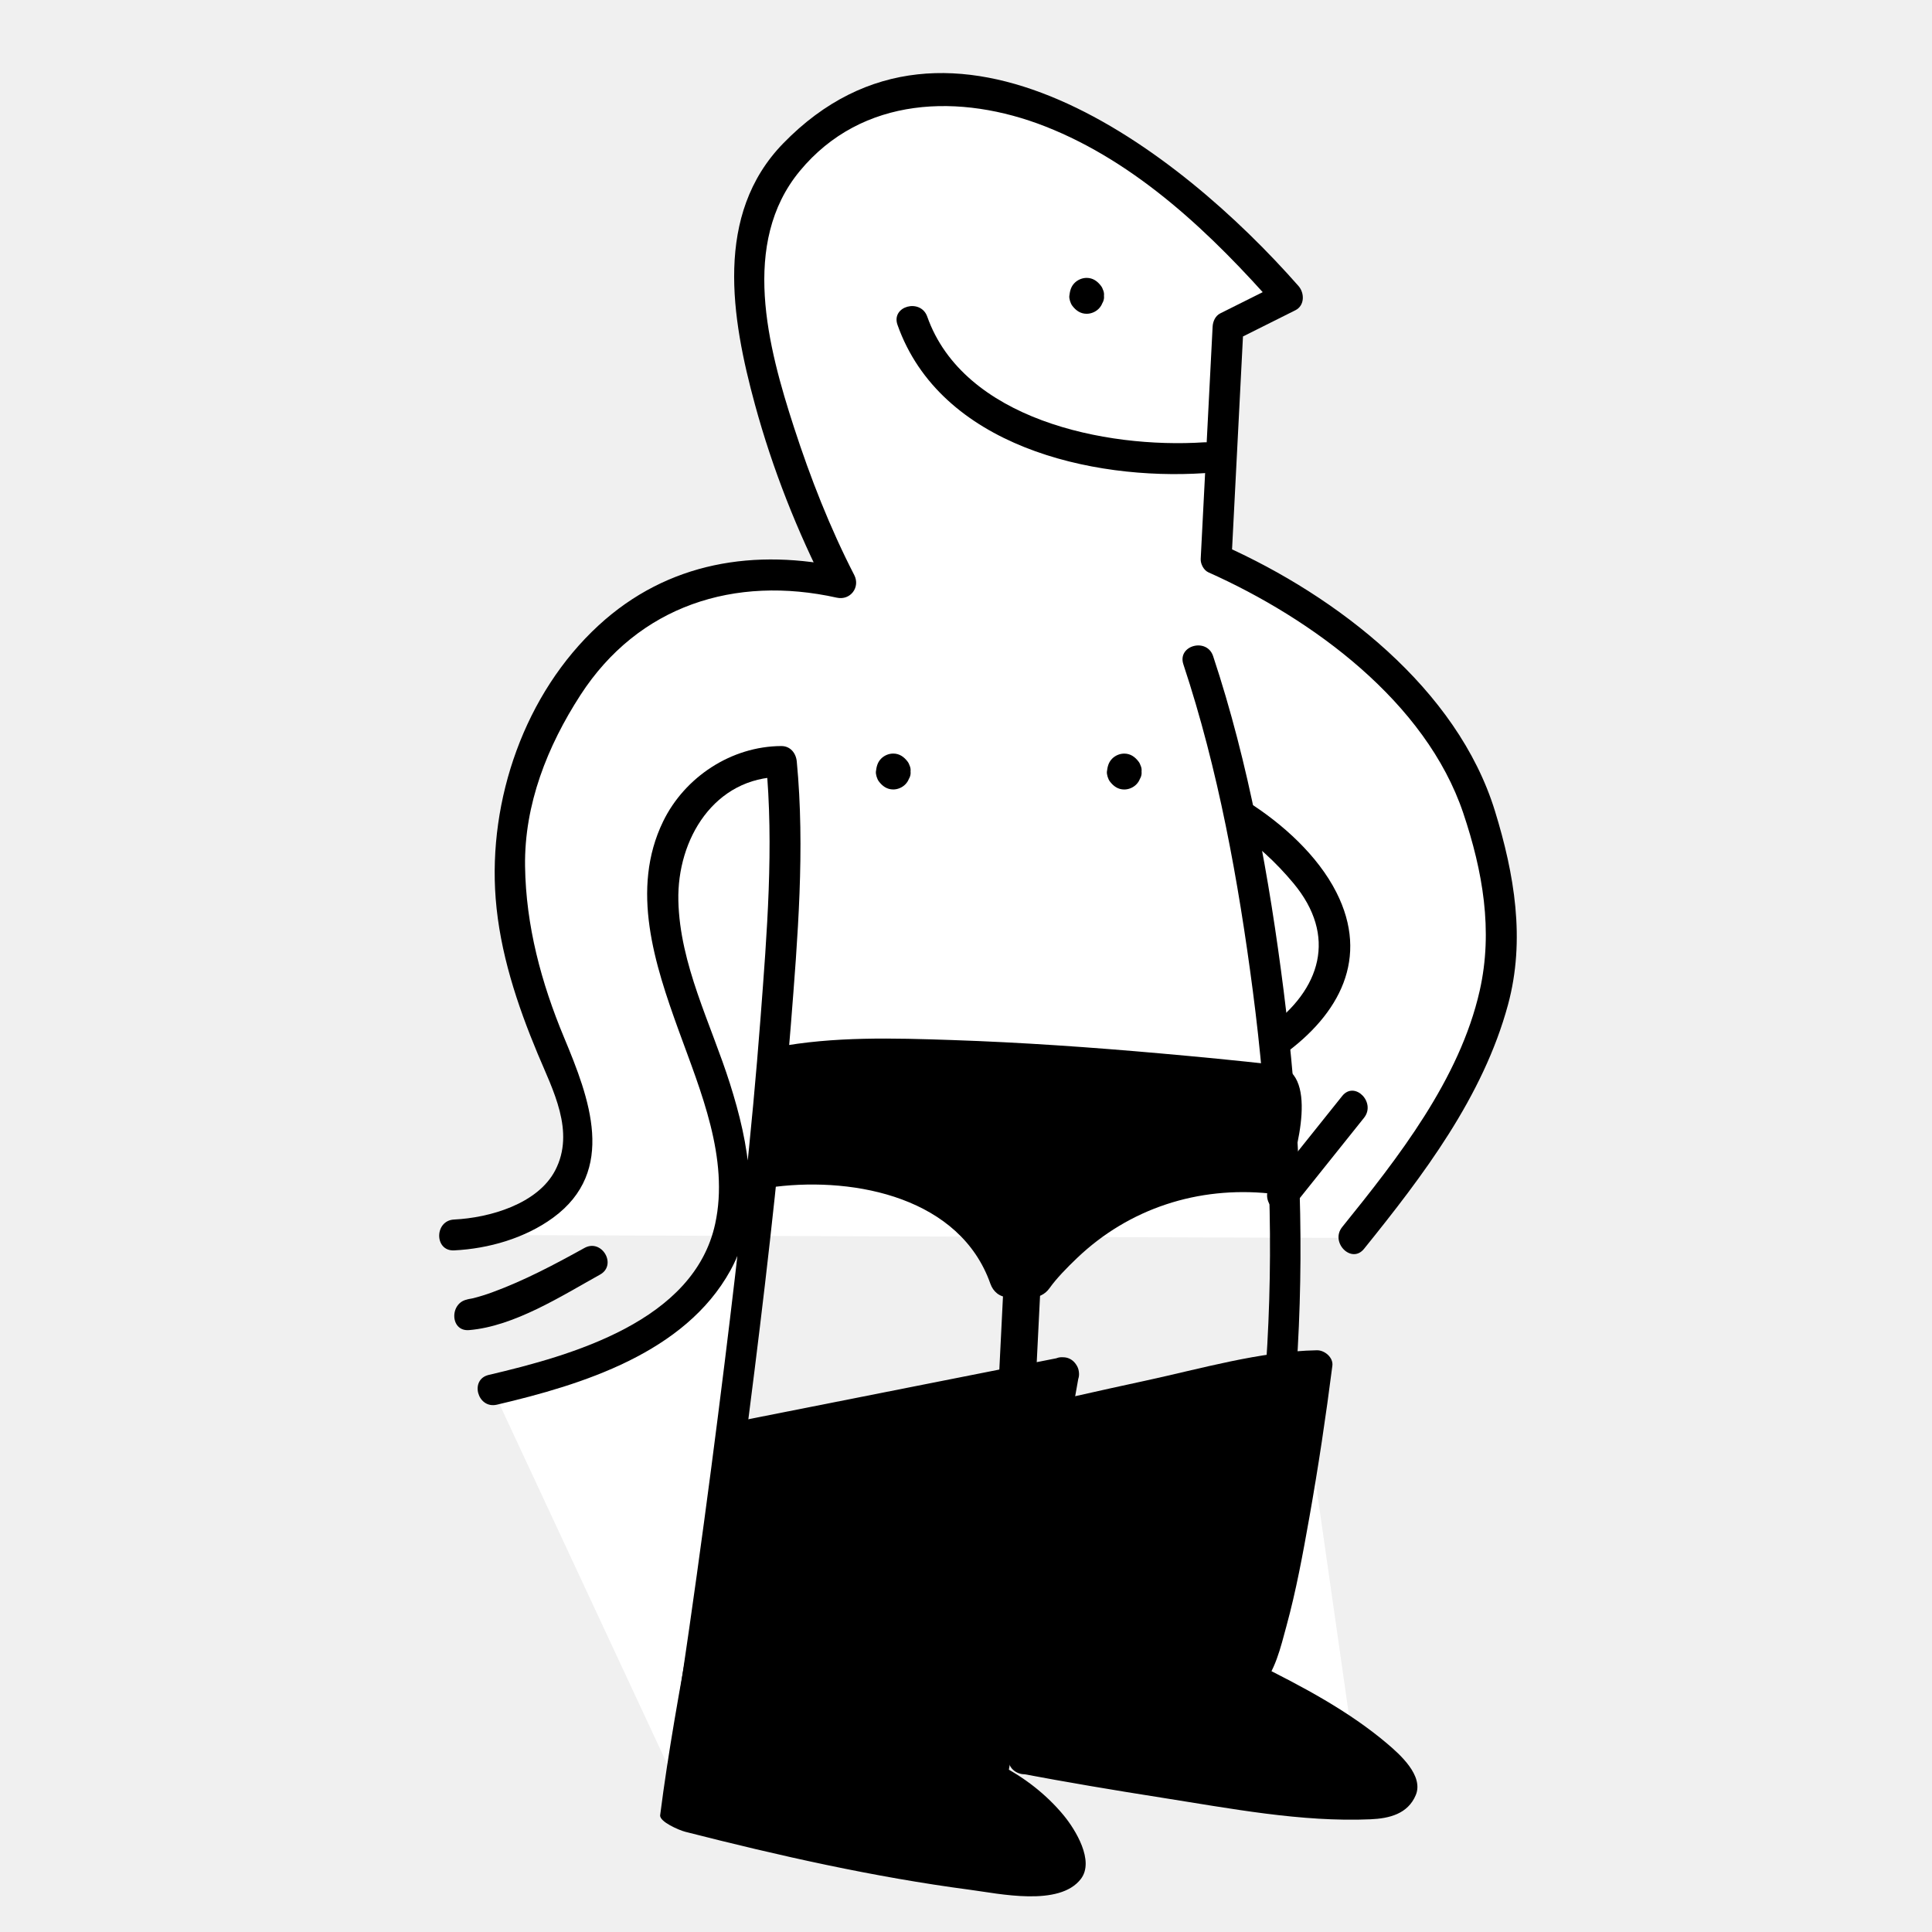
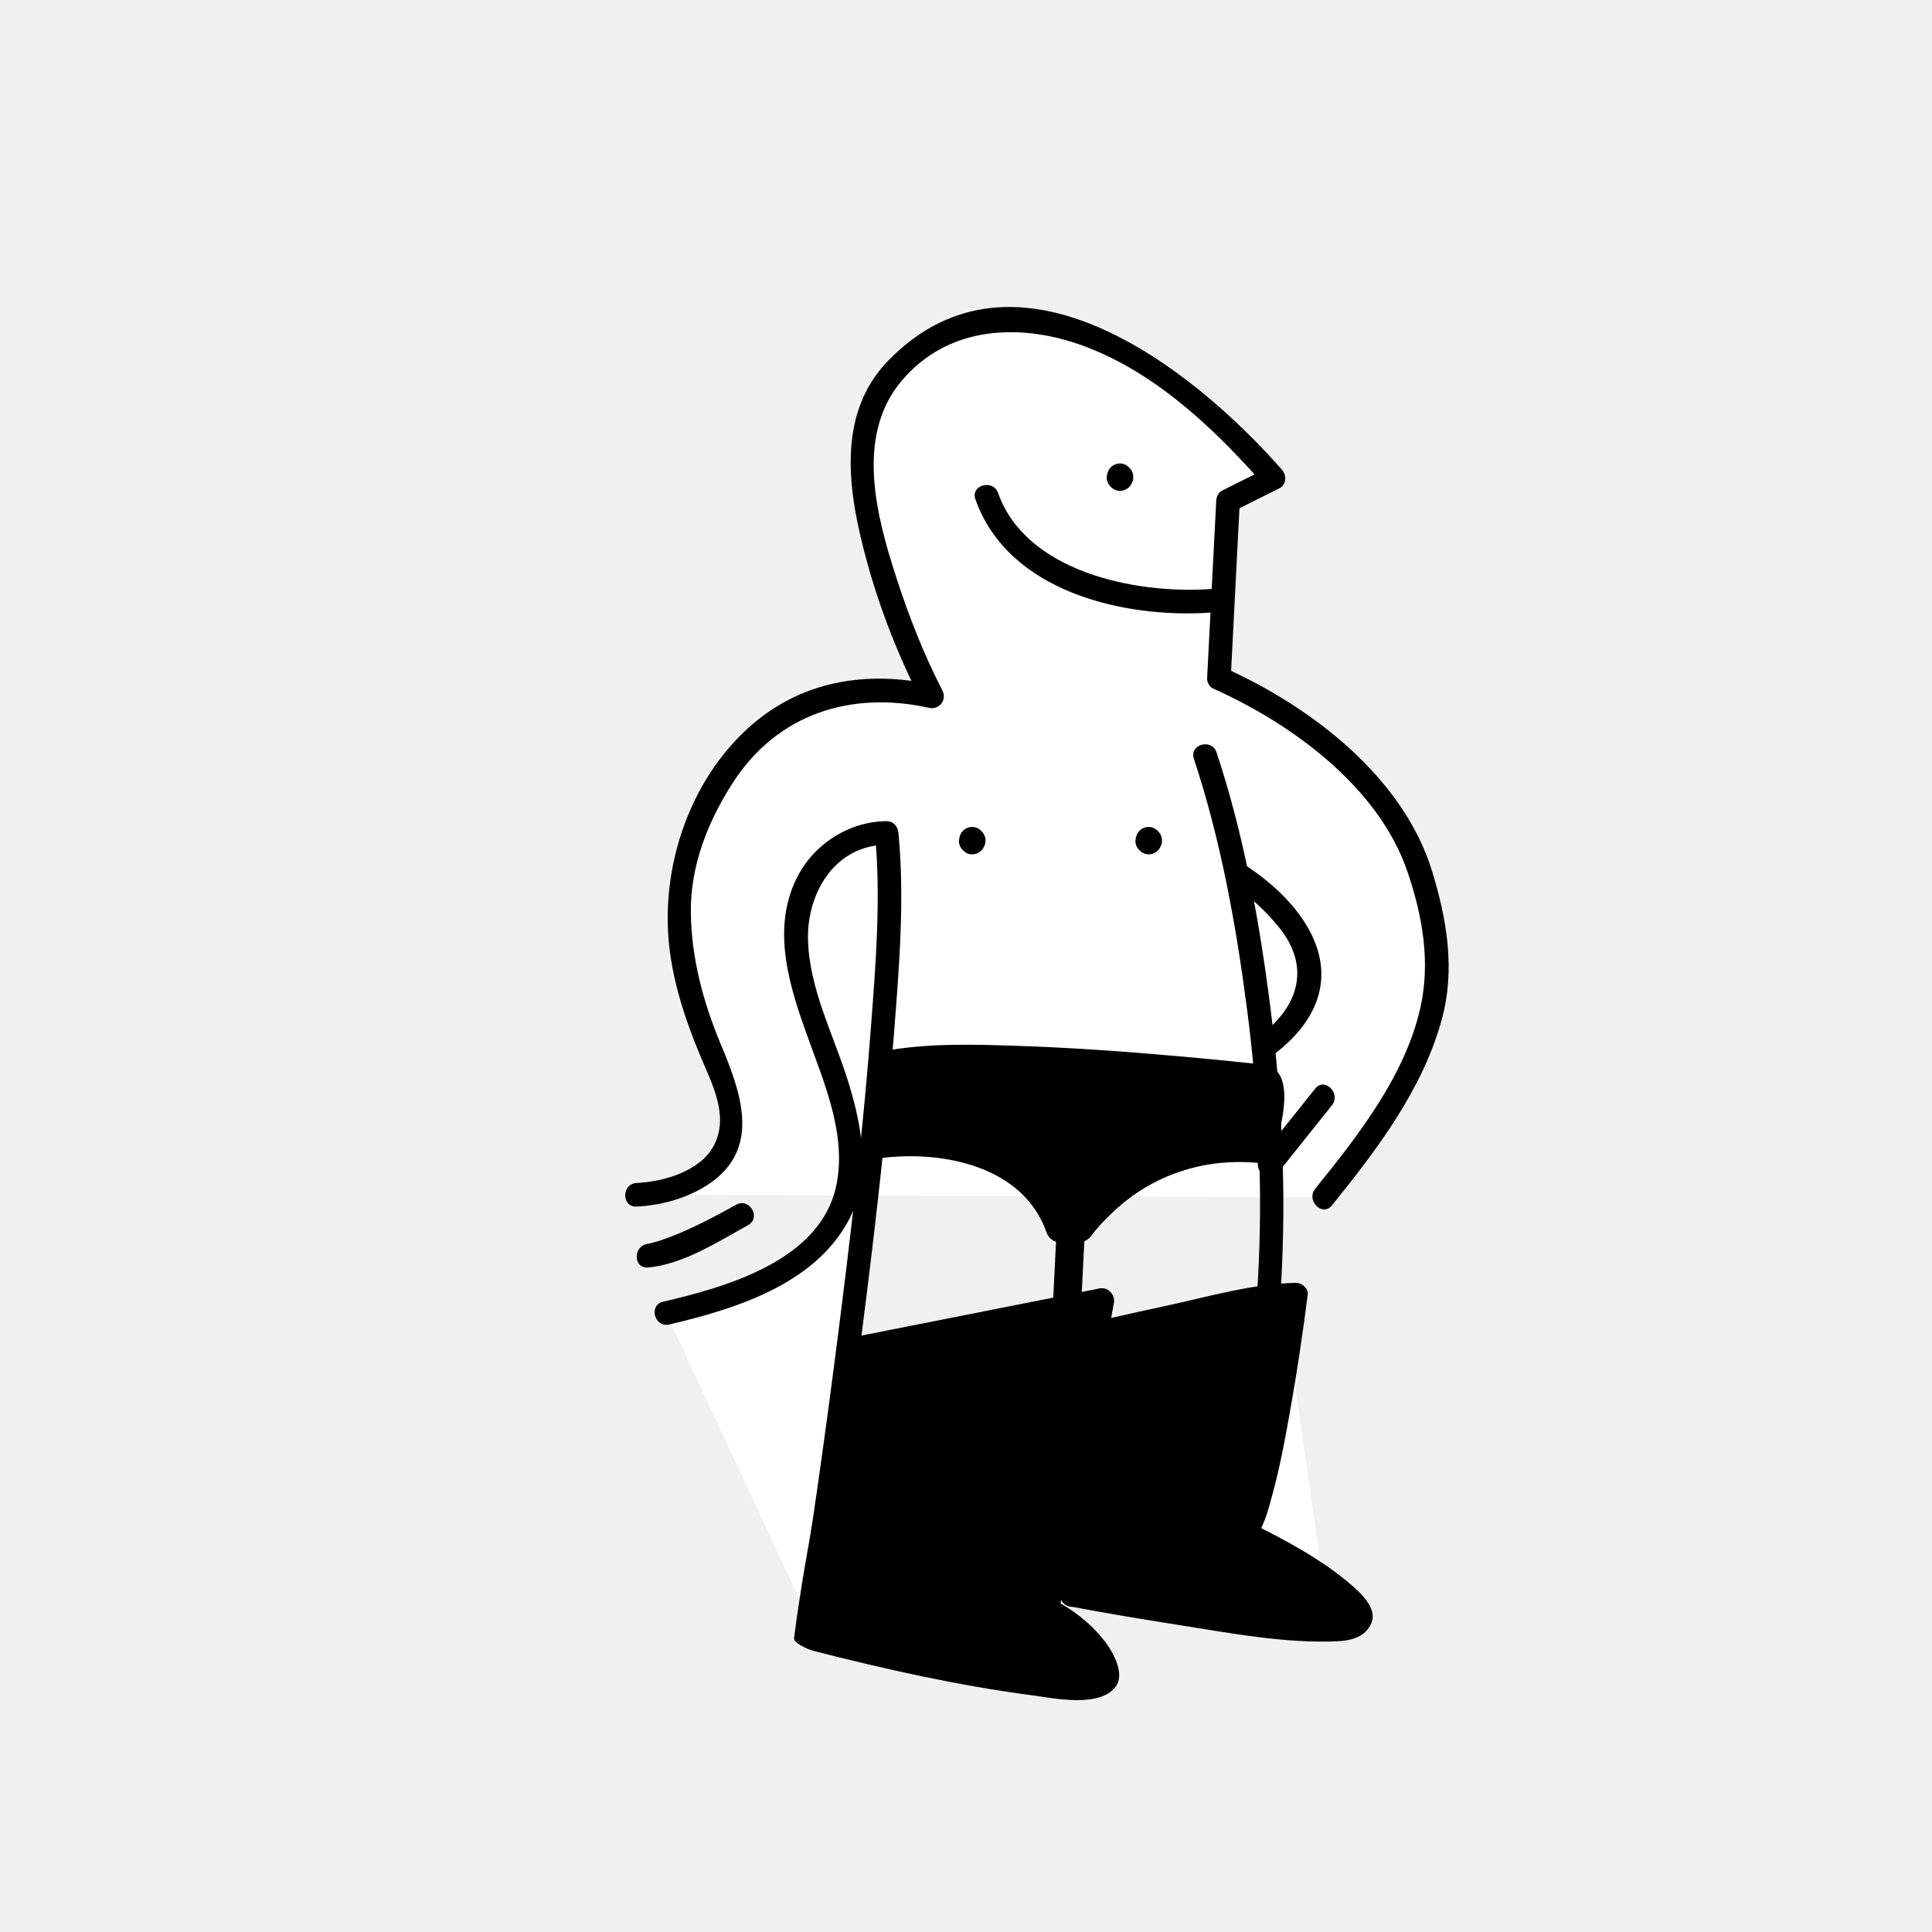
- <svg xmlns="http://www.w3.org/2000/svg" version="1.1" id="Lager_1" x="0px" y="0px" width="600px" height="600px" viewBox="-209.563 -150 600 600" enable-background="new -209.563 -150 600 600" xml:space="preserve">
+ <svg xmlns="http://www.w3.org/2000/svg" version="1.1" id="Lager_1" x="0px" y="0px" viewBox="275 275 50 50" enable-background="new 275 275 50 50" xml:space="preserve">
  <g>
    <g>
-       <path fill="#FFFFFF" d="M-68.544,233.526c0,0,55.304-2.405,33.663-50.495c-10.735-23.854-25.108-61.36-9.618-98.584    S0.724,18.97,51.589,30.993c0,0-33.608-64.96-27.745-107.278c3.619-26.114,37.042-53.74,75.834-44.391    c23.457,5.654,53.638,20.347,90.631,62.888l-18.495,9.248l-3.699,72.135c0,0,65.983,29.286,81.383,77.684    c12.947,40.691,13.579,68.655-38.842,133.171" />
+       <path fill="#FFFFFF" d="M291.475,305.921c0,0,3.522-0.153,2.144-3.215c-0.684-1.519-1.599-3.907-0.612-6.278    c0.986-2.37,2.88-4.169,6.119-3.404c0,0-2.14-4.137-1.767-6.831c0.23-1.663,2.359-3.422,4.829-2.827    c1.494,0.36,3.416,1.296,5.771,4.005l-1.178,0.589l-0.236,4.593c0,0,4.202,1.865,5.182,4.947c0.824,2.591,0.865,4.372-2.473,8.48" />
      <g>
-         <path d="M-68.544,238.318c10.695-0.519,22.029-3.78,30.712-10.12c19.971-14.583,11.277-37.217,3.442-55.999     c-7.076-16.964-11.856-34.742-12.111-53.197c-0.266-19.168,6.93-37.276,17.2-53.144c18.005-27.821,47.975-37.284,79.618-30.244     c4.192,0.933,7.369-3.235,5.411-7.038C48.183,13.924,42.119-1.576,37.033-17.231c-8.128-25.019-16.684-57.301,1.777-79.645     c19.344-23.411,49.972-24.157,76.233-13.865c28.607,11.212,51.953,33.663,71.88,56.341c0.324-2.509,0.646-5.018,0.97-7.525     c-6.166,3.082-12.331,6.166-18.495,9.248c-1.537,0.769-2.29,2.515-2.373,4.138c-1.232,24.046-2.467,48.09-3.699,72.135     c-0.079,1.524,0.937,3.496,2.373,4.138c32.278,14.43,67.555,40.23,79.181,74.82c6.014,17.893,9.307,36.448,5.092,55.104     c-6.227,27.561-25.372,51.93-42.702,73.406c-3.843,4.761,2.894,11.588,6.777,6.777c18.307-22.685,36.967-47.2,44.709-75.796     c5.474-20.22,1.991-40.569-4.056-60.197c-11.701-37.983-49.008-66.669-84.164-82.389c0.792,1.38,1.583,2.758,2.373,4.138     c1.232-24.046,2.467-48.09,3.699-72.135c-0.792,1.38-1.583,2.758-2.373,4.138c6.166-3.082,12.331-6.166,18.495-9.248     c2.919-1.46,2.884-5.347,0.97-7.525c-36.759-41.832-108.235-97.567-160.042-44.287c-21.485,22.097-16.101,54.171-8.745,81.164     c5.393,19.797,13.14,39.451,22.541,57.709c1.804-2.346,3.607-4.692,5.411-7.038c-27.9-6.206-55.112-1.882-76.542,17.855     c-22.948,21.134-34.311,54.184-31.95,84.791c1.29,16.707,6.63,32.86,13.041,48.229c4.696,11.254,11.724,24.172,5.439,36.232     c-5.441,10.442-20.4,14.72-31.394,15.254C-74.694,229.036-74.725,238.619-68.544,238.318L-68.544,238.318z" />
+         <path d="M291.475,306.226c0.681-0.033,1.403-0.241,1.956-0.644c1.272-0.929,0.718-2.37,0.219-3.566     c-0.451-1.08-0.755-2.212-0.771-3.387c-0.017-1.221,0.441-2.374,1.095-3.384c1.147-1.772,3.055-2.374,5.07-1.926     c0.267,0.059,0.469-0.206,0.345-0.448c-0.48-0.933-0.867-1.92-1.19-2.917c-0.518-1.593-1.062-3.649,0.113-5.072     c1.232-1.491,3.182-1.538,4.854-0.883c1.822,0.714,3.308,2.144,4.577,3.588c0.021-0.16,0.041-0.32,0.062-0.479     c-0.393,0.196-0.785,0.393-1.178,0.589c-0.098,0.049-0.146,0.16-0.151,0.263c-0.078,1.531-0.157,3.062-0.236,4.593     c-0.005,0.097,0.06,0.223,0.151,0.264c2.055,0.919,4.302,2.562,5.042,4.764c0.383,1.139,0.593,2.321,0.324,3.509     c-0.397,1.755-1.616,3.307-2.719,4.674c-0.245,0.303,0.184,0.738,0.432,0.432c1.166-1.445,2.354-3.006,2.847-4.827     c0.349-1.288,0.127-2.583-0.258-3.833c-0.745-2.419-3.121-4.245-5.359-5.246c0.05,0.088,0.101,0.176,0.151,0.263     c0.078-1.531,0.157-3.062,0.236-4.593c-0.05,0.088-0.101,0.176-0.151,0.264c0.393-0.196,0.785-0.393,1.178-0.589     c0.186-0.093,0.184-0.34,0.062-0.479c-2.341-2.664-6.892-6.213-10.191-2.82c-1.368,1.407-1.025,3.449-0.557,5.168     c0.343,1.261,0.837,2.512,1.435,3.675c0.115-0.149,0.23-0.299,0.345-0.448c-1.777-0.395-3.509-0.12-4.874,1.137     c-1.461,1.346-2.185,3.45-2.035,5.399c0.082,1.064,0.422,2.092,0.83,3.071c0.299,0.717,0.747,1.539,0.346,2.307     c-0.346,0.665-1.299,0.937-1.999,0.971C291.083,305.635,291.081,306.245,291.475,306.226L291.475,306.226z" />
      </g>
    </g>
    <g>
-       <path fill="#FFFFFF" d="M1.648,406.465c0,0,38.842-245.998,31.444-319.983c0,0-38.564-0.186-36.714,46.056    c1.85,46.24,74.027,120.131-52.898,149.079" />
+       <path fill="#FFFFFF" d="M295.944,316.933c0,0,2.473-15.665,2.002-20.376c0,0-2.456-0.012-2.338,2.933    c0.118,2.944,4.714,7.65-3.368,9.493" />
      <g>
-         <path d="M6.269,407.74c6.946-44.026,13.014-88.208,18.532-132.434c4.445-35.618,8.429-71.311,11.25-107.098     c2.127-26.988,4.418-54.687,1.832-81.724c-0.247-2.591-1.991-4.801-4.792-4.792C17.583,81.75,3.09,91.306-3.615,105.085     c-10.265,21.094-2.603,44.431,4.818,64.931c6.798,18.785,15.758,39.716,11.339,60.051c-6.576,30.252-44.58,40.897-70.337,46.93     c-6.016,1.409-3.463,10.649,2.547,9.24c26.56-6.223,58.386-16.076,72.517-41.682c9.94-18.012,5.725-39.505-0.153-58.06     c-5.884-18.572-15.565-36.981-16.009-56.787C0.675,110.582,12.297,91.35,33.092,91.274c-1.597-1.597-3.195-3.195-4.792-4.792     c2.522,26.374,0.324,53.335-1.673,79.668c-2.71,35.75-6.743,71.401-11.139,106.979c-5.451,44.107-11.534,88.162-18.461,132.062     C-3.925,411.236,5.309,413.831,6.269,407.74L6.269,407.74z" />
+         <path d="M296.239,317.014c0.442-2.803,0.829-5.617,1.18-8.433c0.283-2.268,0.537-4.541,0.716-6.82     c0.135-1.719,0.281-3.482,0.117-5.204c-0.016-0.165-0.127-0.306-0.305-0.305c-0.988,0.004-1.91,0.612-2.337,1.49     c-0.654,1.343-0.166,2.829,0.307,4.135c0.433,1.196,1.003,2.529,0.722,3.824c-0.419,1.926-2.839,2.604-4.479,2.988     c-0.383,0.09-0.221,0.678,0.162,0.588c1.691-0.396,3.718-1.024,4.618-2.654c0.633-1.147,0.365-2.516-0.01-3.697     c-0.375-1.183-0.991-2.355-1.019-3.616c-0.027-1.218,0.713-2.443,2.037-2.447c-0.102-0.102-0.203-0.203-0.305-0.305     c0.161,1.679,0.021,3.396-0.107,5.073c-0.173,2.276-0.429,4.547-0.709,6.812c-0.347,2.809-0.734,5.614-1.176,8.409     C295.59,317.237,296.178,317.402,296.239,317.014L296.239,317.014z" />
      </g>
    </g>
    <g>
-       <path fill="#FFFFFF" d="M1.648,406.465" />
+       <path fill="#FFFFFF" d="M295.944,316.933" />
      <g>
-         <path d="M1.648,411.257c6.179,0,6.179-9.583,0-9.583S-4.531,411.257,1.648,411.257L1.648,411.257z" />
+         <path d="M295.944,317.238c0.393,0,0.393-0.61,0-0.61S295.551,317.238,295.944,317.238L295.944,317.238z" />
      </g>
    </g>
    <g>
-       <path fill="#FFFFFF" d="M162.565,55.039c0,0,55.488,166.465,7.398,321.832l40.691,14.796" />
+       <path fill="#FFFFFF" d="M306.191,294.555c0,0,3.533,10.6,0.471,20.494l2.591,0.942" />
      <g>
-         <path d="M157.944,56.313c10.842,32.67,17.11,67.346,21.562,101.379c9.491,72.563,7.254,147.582-14.164,217.905     c-0.807,2.649,0.947,5.022,3.346,5.894c13.564,4.931,27.128,9.865,40.691,14.796c5.821,2.116,8.307-7.147,2.547-9.24     c-13.564-4.931-27.128-9.865-40.691-14.796c1.115,1.965,2.231,3.929,3.346,5.894c21.7-71.25,23.823-146.942,14.505-220.454     c-4.422-34.882-10.796-70.46-21.905-103.928C165.248,47.93,155.993,50.431,157.944,56.313L157.944,56.313z" />
+         <path d="M305.897,294.636c0.69,2.08,1.09,4.288,1.373,6.456c0.604,4.621,0.462,9.398-0.902,13.876     c-0.051,0.169,0.06,0.32,0.213,0.375c0.864,0.314,1.727,0.628,2.591,0.942c0.371,0.135,0.529-0.455,0.162-0.588     c-0.864-0.314-1.727-0.628-2.591-0.942c0.071,0.125,0.142,0.25,0.213,0.375c1.382-4.537,1.517-9.357,0.924-14.038     c-0.282-2.221-0.687-4.487-1.395-6.618C306.362,294.102,305.773,294.262,305.897,294.636L305.897,294.636z" />
      </g>
    </g>
    <g>
-       <path d="M120.809,276.24L19.569,296.278L4.519,414.254c0,0,119.901,30.633,118.118,14.752    c-1.781-15.879-24.195-26.802-24.195-26.802L120.809,276.24z" />
+       <path d="M303.532,308.641l-6.447,1.276l-0.958,7.512c0,0,7.635,1.951,7.522,0.939c-0.113-1.011-1.541-1.707-1.541-1.707    L303.532,308.641z" />
      <g>
-         <path d="M119.535,271.619c-33.748,6.679-67.493,13.359-101.241,20.038c-2.26,0.447-3.26,2.595-3.517,4.621     C9.761,335.603,0.472,374.389-4.545,413.714c-0.261,2.051,5.925,4.684,7.79,5.161c29.115,7.425,58.669,14.091,88.472,18.018     c8.949,1.179,27.718,5.344,34.395-3.373c4.299-5.612-1.717-15.335-5.276-19.666c-5.363-6.53-12.399-12.013-19.977-15.787     c0.734,1.804,1.468,3.607,2.202,5.411c7.456-41.989,14.911-83.976,22.367-125.965c1.073-6.041-8.161-8.625-9.24-2.547     c-7.456,41.989-14.911,83.976-22.365,125.965c-0.36,2.028,0.171,4.4,2.202,5.411c5.627,2.8,10.708,6.576,15.168,10.984     c1.802,1.779,3.226,3.824,4.55,5.966c1.2,1.938,1.445,6.789,2.377,5.029c0.694-1.309-0.757-0.01-2.49,0.209     c-13.042,1.652-27.256-1.526-40.04-3.726c-23.444-4.036-46.748-9.292-69.797-15.17c1.173,1.541,2.346,3.08,3.517,4.621     c5.016-39.325,10.032-78.652,15.049-117.977c-1.173,1.541-2.346,3.08-3.517,4.621c33.748-6.679,67.493-13.359,101.241-20.038     C128.142,279.661,125.57,270.425,119.535,271.619z" />
+         <path d="M303.451,308.346c-2.149,0.425-4.298,0.851-6.447,1.276c-0.144,0.028-0.208,0.165-0.224,0.294     c-0.319,2.504-0.911,4.974-1.23,7.478c-0.017,0.131,0.377,0.298,0.496,0.329c1.854,0.473,3.736,0.897,5.634,1.147     c0.57,0.075,1.765,0.34,2.19-0.215c0.274-0.357-0.109-0.977-0.336-1.252c-0.341-0.416-0.79-0.765-1.272-1.005     c0.047,0.115,0.093,0.23,0.14,0.345c0.475-2.674,0.949-5.347,1.424-8.021c0.068-0.385-0.52-0.549-0.588-0.162     c-0.475,2.674-0.95,5.347-1.424,8.021c-0.023,0.129,0.011,0.28,0.14,0.345c0.358,0.178,0.682,0.419,0.966,0.699     c0.115,0.113,0.205,0.243,0.29,0.38c0.076,0.123,0.092,0.432,0.151,0.32c0.044-0.083-0.048-0.001-0.159,0.013     c-0.83,0.105-1.736-0.097-2.55-0.237c-1.493-0.257-2.977-0.592-4.445-0.966c0.075,0.098,0.149,0.196,0.224,0.294     c0.319-2.504,0.639-5.008,0.958-7.513c-0.075,0.098-0.149,0.196-0.224,0.294c2.149-0.425,4.298-0.851,6.447-1.276     C303.999,308.858,303.836,308.27,303.451,308.346z" />
      </g>
    </g>
    <g>
-       <path d="M108.304,396.096l-3.791-102.983c0,0,80.16-18.982,94.914-18.982c0,0-11.112,87.388-21.1,96.725    c0,0,63.167,31.223,43.526,38.438C207.014,414.745,108.304,396.096,108.304,396.096l0.031,0.347" />
+       <path d="M302.736,316.273l-0.241-6.558c0,0,5.104-1.209,6.044-1.209c0,0-0.708,5.565-1.344,6.159c0,0,4.022,1.988,2.772,2.448    C309.022,317.46,302.736,316.273,302.736,316.273l0.002,0.022" />
      <g>
-         <path d="M113.095,396.096c-1.263-34.328-2.526-68.655-3.791-102.983c-1.173,1.541-2.346,3.08-3.517,4.621     c13.608-3.22,27.252-6.294,40.916-9.273c16.996-3.705,35.227-9.219,52.724-9.539c-1.597-1.597-3.195-3.195-4.792-4.792     c-1.819,14.24-4.021,28.44-6.459,42.587c-1.782,10.338-3.772,20.648-6.219,30.85c-1.411,5.882-2.633,15.316-7.019,19.9     c-2.016,2.108-1.873,6.116,0.97,7.525c11.484,5.696,22.76,12.046,33.309,19.335c2.94,2.032,5.725,4.24,8.326,6.691     c1.064,1.002,2.024,2.076,2.829,3.291c1.163,1.758-0.172,0.744,0.859-0.017c-3.923,2.892-12.784,1.165-17.196,0.908     c-31.641-1.834-63.344-7.862-94.456-13.729c-2.798-0.527-6.369,1.29-6.066,4.621c0.01,0.115,0.021,0.23,0.031,0.347     c0.554,6.102,10.143,6.156,9.583,0C113.116,396.326,113.105,396.211,113.095,396.096c-2.022,1.541-4.044,3.08-6.066,4.621     c14.695,2.771,29.445,5.257,44.216,7.572c21.136,3.314,43.333,7.638,64.814,6.708c5.846-0.253,11.603-1.669,14.054-7.507     c2.545-6.058-4.995-12.701-8.866-15.984c-11.967-10.148-26.493-17.84-40.504-24.786c0.324,2.509,0.646,5.018,0.97,7.525     c4.728-4.943,6.461-12.761,8.209-19.137c3.044-11.112,5.129-22.505,7.143-33.84c2.779-15.641,5.14-31.377,7.153-47.137     c0.328-2.564-2.426-4.836-4.792-4.792c-17.708,0.326-36.048,5.733-53.251,9.443c-14.342,3.093-28.657,6.332-42.936,9.71     c-2.009,0.475-3.594,2.559-3.517,4.621c1.263,34.328,2.526,68.655,3.791,102.983     C103.738,402.256,113.323,402.279,113.095,396.096L113.095,396.096z" />
+         <path d="M303.041,316.273c-0.08-2.186-0.161-4.372-0.241-6.558c-0.075,0.098-0.149,0.196-0.224,0.294     c0.867-0.205,1.735-0.401,2.605-0.59c1.082-0.236,2.243-0.587,3.357-0.607c-0.102-0.102-0.203-0.203-0.305-0.305     c-0.116,0.907-0.256,1.811-0.411,2.712c-0.113,0.658-0.24,1.315-0.396,1.964c-0.09,0.375-0.168,0.975-0.447,1.267     c-0.128,0.134-0.119,0.389,0.062,0.479c0.731,0.363,1.449,0.767,2.121,1.231c0.187,0.129,0.365,0.27,0.53,0.426     c0.068,0.064,0.129,0.132,0.18,0.21c0.074,0.112-0.011,0.047,0.055-0.001c-0.25,0.184-0.814,0.074-1.095,0.058     c-2.015-0.117-4.034-0.501-6.015-0.874c-0.178-0.034-0.406,0.082-0.386,0.294c0.001,0.007,0.001,0.015,0.002,0.022     c0.035,0.389,0.646,0.392,0.61,0C303.042,316.287,303.042,316.28,303.041,316.273c-0.129,0.098-0.258,0.196-0.386,0.294     c0.936,0.176,1.875,0.335,2.816,0.482c1.346,0.211,2.759,0.486,4.127,0.427c0.372-0.016,0.739-0.106,0.895-0.478     c0.162-0.386-0.318-0.809-0.565-1.018c-0.762-0.646-1.687-1.136-2.579-1.578c0.021,0.16,0.041,0.32,0.062,0.479     c0.301-0.315,0.411-0.813,0.523-1.219c0.194-0.708,0.327-1.433,0.455-2.155c0.177-0.996,0.327-1.998,0.455-3.002     c0.021-0.163-0.154-0.308-0.305-0.305c-1.128,0.021-2.295,0.365-3.391,0.601c-0.913,0.197-1.825,0.403-2.734,0.618     c-0.128,0.03-0.229,0.163-0.224,0.294c0.08,2.186,0.161,4.372,0.241,6.558C302.445,316.665,303.056,316.667,303.041,316.273     L303.041,316.273z" />
      </g>
    </g>
    <g>
-       <line fill="none" x1="210.654" y1="193.76" x2="188.46" y2="221.505" />
+       <line fill="none" x1="309.254" y1="303.388" x2="307.84" y2="305.155" />
      <g>
-         <path d="M207.267,190.372c-7.398,9.248-14.796,18.495-22.196,27.745c-3.82,4.774,2.915,11.601,6.777,6.777     c7.398-9.248,14.796-18.495,22.196-27.745C217.862,192.375,211.127,185.546,207.267,190.372L207.267,190.372z" />
+         <path d="M309.038,303.173c-0.471,0.589-0.942,1.178-1.413,1.767c-0.243,0.304,0.186,0.739,0.432,0.432     c0.471-0.589,0.942-1.178,1.413-1.767C309.713,303.3,309.284,302.865,309.038,303.173L309.038,303.173z" />
      </g>
    </g>
    <g>
      <g>
-         <path d="M173.094,107.266c7.187,4.54,13.579,10.495,19.009,17c13.663,16.372,8.623,33.061-7.912,45.01     c-4.958,3.582-0.182,11.902,4.838,8.274c17.407-12.579,26.779-30.014,16.435-50.426c-5.811-11.469-16.755-21.326-27.532-28.134     C172.688,95.682,167.885,103.977,173.094,107.266L173.094,107.266z" />
+         <path d="M306.862,297.881c0.458,0.289,0.865,0.668,1.21,1.083c0.87,1.043,0.549,2.105-0.504,2.866     c-0.316,0.228-0.012,0.758,0.308,0.527c1.108-0.801,1.705-1.911,1.047-3.211c-0.37-0.73-1.067-1.358-1.753-1.792     C306.836,297.143,306.53,297.671,306.862,297.881L306.862,297.881z" />
      </g>
    </g>
    <g>
      <g>
-         <path d="M69.163-49.114c13.313,37.634,60.241,48.35,95.251,46.058c6.133-0.401,6.173-9.987,0-9.583     c-30.934,2.026-74.769-7.243-86.011-39.024C76.358-57.447,67.097-54.955,69.163-49.114L69.163-49.114z" />
+         <path d="M300.244,287.923c0.848,2.396,3.836,3.079,6.065,2.933c0.391-0.026,0.393-0.636,0-0.61     c-1.97,0.129-4.761-0.461-5.477-2.485C300.702,287.392,300.112,287.551,300.244,287.923L300.244,287.923z" />
      </g>
    </g>
    <g>
-       <ellipse fill="#FFFFFF" cx="127.907" cy="-58.125" rx="0.586" ry="0.782" />
+       <ellipse fill="#FFFFFF" cx="303.984" cy="287.349" rx="0.037" ry="0.05" />
      <g>
-         <path d="M123.702-58.126c0.138-0.596,0.276-1.192,0.414-1.786c0.573-0.573,1.146-1.146,1.719-1.719     c0.266-0.111,0.533-0.222,0.797-0.332c0.849,0,1.698,0,2.547,0c0.266,0.111,0.533,0.222,0.797,0.332     c0.573,0.573,1.146,1.146,1.719,1.719c0.552,1.192,0.552,2.382,0,3.574c-0.573,0.573-1.146,1.146-1.719,1.719     c-0.266,0.111-0.533,0.222-0.797,0.332c-0.849,0-1.698,0-2.547,0c-0.266-0.111-0.533-0.222-0.797-0.332     c-0.573-0.573-1.146-1.146-1.719-1.719C123.978-56.935,123.84-57.529,123.702-58.126c0.161,1.324,0.422,2.407,1.403,3.389     c0.895,0.895,2.122,1.403,3.389,1.403c2.375,0,5.106-2.193,4.792-4.792c-0.13-1.085-0.209-2.135-0.895-3.049     c-1.119-1.491-2.545-2.524-4.483-2.524c-1.378,0-2.762,0.581-3.735,1.554c-1.142,1.142-1.457,2.478-1.644,4.019     c-0.107,0.882,0.368,2.348,0.895,3.049c1.119,1.491,2.545,2.524,4.483,2.524c1.378,0,2.762-0.581,3.735-1.554     c1.142-1.142,1.457-2.478,1.643-4.019c0.314-2.599-2.417-4.792-4.792-4.792c-1.265,0-2.494,0.51-3.389,1.403     C124.125-60.533,123.863-59.45,123.702-58.126z" />
+         <path d="M303.717,287.349c0.009-0.038,0.018-0.076,0.026-0.114c0.036-0.036,0.073-0.073,0.109-0.109     c0.017-0.007,0.034-0.014,0.051-0.021c0.054,0,0.108,0,0.162,0c0.017,0.007,0.034,0.014,0.051,0.021     c0.036,0.036,0.073,0.073,0.109,0.109c0.035,0.076,0.035,0.152,0,0.228c-0.036,0.036-0.073,0.073-0.109,0.109     c-0.017,0.007-0.034,0.014-0.051,0.021c-0.054,0-0.108,0-0.162,0c-0.017-0.007-0.034-0.014-0.051-0.021     c-0.036-0.036-0.073-0.073-0.109-0.109C303.734,287.425,303.725,287.387,303.717,287.349c0.01,0.084,0.027,0.153,0.089,0.216     c0.057,0.057,0.135,0.089,0.216,0.089c0.151,0,0.325-0.14,0.305-0.305c-0.008-0.069-0.013-0.136-0.057-0.194     c-0.071-0.095-0.162-0.161-0.285-0.161c-0.088,0-0.176,0.037-0.238,0.099c-0.073,0.073-0.093,0.158-0.105,0.256     c-0.007,0.056,0.023,0.15,0.057,0.194c0.071,0.095,0.162,0.161,0.285,0.161c0.088,0,0.176-0.037,0.238-0.099     c0.073-0.073,0.093-0.158,0.105-0.256c0.02-0.165-0.154-0.305-0.305-0.305c-0.081,0-0.159,0.032-0.216,0.089     C303.744,287.196,303.727,287.265,303.717,287.349z" />
      </g>
    </g>
  </g>
  <g>
    <g>
-       <path d="M-63.879,263.076c14.076-1.177,28.753-10.637,40.655-17.234c5.405-2.996,0.573-11.273-4.838-8.274    c-9.259,5.131-18.675,10.122-28.632,13.771c-1.945,0.713-3.927,1.33-5.936,1.842c-0.784,0.199-3.047,0.464-1.252,0.312    C-69.991,254.003-70.04,263.592-63.879,263.076L-63.879,263.076z" />
+       <path d="M291.772,307.802c0.896-0.075,1.831-0.677,2.589-1.097c0.344-0.191,0.036-0.718-0.308-0.527    c-0.59,0.327-1.189,0.645-1.823,0.877c-0.124,0.045-0.25,0.085-0.378,0.117c-0.05,0.013-0.194,0.03-0.08,0.02    C291.383,307.225,291.379,307.835,291.772,307.802L291.772,307.802z" />
    </g>
  </g>
  <g>
-     <path d="M31.277,212.804c0,0,58.633-7.394,72.266,34.317l7.766,0.184c0,0,25.999-38.102,73.398-32.416   c0,0,7.584-22.75,1.896-28.439c0,0-115.652-13.271-153.57-5.688C33.033,180.762,27.486,205.22,31.277,212.804z" />
+     <path d="M297.831,304.601c0,0,3.734-0.471,4.602,2.185l0.495,0.012c0,0,1.656-2.426,4.674-2.064c0,0,0.483-1.449,0.121-1.811   c0,0-7.365-0.845-9.779-0.362C297.943,302.561,297.59,304.118,297.831,304.601z" />
    <g>
-       <path d="M31.277,218.554c25.098-3.055,57.358,3.55,66.721,30.095c0.876,2.484,2.838,4.157,5.545,4.22    c4.56,0.107,9.865,1.401,12.866-2.856c2.112-2.994,5.529-6.469,8.544-9.343c16.191-15.431,37.608-22.288,59.752-20.03    c2.595,0.264,4.807-1.966,5.545-4.22c2.678-8.178,10.344-34.133-4.011-35.758c-11.766-1.334-23.559-2.459-35.354-3.507    c-21.587-1.919-43.221-3.436-64.883-4.165c-18.037-0.606-36.682-1.154-54.501,2.229c-1.851,0.351-3.613,2.206-4.015,4.015    c-2.346,10.524-5.888,24.709-1.756,35.099c2.706,6.804,13.832,3.841,11.089-3.057c-3.383-8.508-0.171-20.341,1.756-28.983    c-1.338,1.338-2.677,2.678-4.015,4.015c28.833-5.474,60.454-1.815,89.475,0.205c20.883,1.453,41.765,3.308,62.566,5.688    c-1.654-0.949-3.31-1.899-4.964-2.848c4.284,5.6-0.481,17.913-2.476,24.007c1.848-1.407,3.697-2.814,5.545-4.22    c-29.79-3.038-61.109,10.325-78.362,35.264c1.654-0.949,3.31-1.899,4.964-2.848c-2.589-0.061-5.177-0.123-7.766-0.184    c1.848,1.407,3.697,2.814,5.545,4.22c-11.132-31.557-47.009-42.288-77.81-38.537C24.013,207.938,23.927,219.449,31.277,218.554z" />
+       <path d="M297.831,304.967c1.598-0.195,3.652,0.226,4.249,1.916c0.056,0.158,0.181,0.265,0.353,0.269    c0.29,0.007,0.628,0.089,0.819-0.182c0.134-0.191,0.352-0.412,0.544-0.595c1.031-0.983,2.395-1.419,3.805-1.275    c0.165,0.017,0.306-0.125,0.353-0.269c0.171-0.521,0.659-2.174-0.255-2.277c-0.749-0.085-1.5-0.157-2.251-0.223    c-1.375-0.122-2.752-0.219-4.132-0.265c-1.149-0.039-2.336-0.073-3.471,0.142c-0.118,0.022-0.23,0.14-0.256,0.256    c-0.149,0.67-0.375,1.573-0.112,2.235c0.172,0.433,0.881,0.245,0.706-0.195c-0.215-0.542-0.011-1.295,0.112-1.846    c-0.085,0.085-0.17,0.171-0.256,0.256c1.836-0.349,3.85-0.116,5.698,0.013c1.33,0.092,2.66,0.211,3.984,0.362    c-0.105-0.06-0.211-0.121-0.316-0.181c0.273,0.357-0.031,1.141-0.158,1.529c0.118-0.09,0.235-0.179,0.353-0.269    c-1.897-0.193-3.891,0.657-4.99,2.246c0.105-0.06,0.211-0.121,0.316-0.181c-0.165-0.004-0.33-0.008-0.495-0.012    c0.118,0.09,0.235,0.179,0.353,0.269c-0.709-2.009-2.993-2.693-4.955-2.454C297.369,304.291,297.363,305.024,297.831,304.967z" />
    </g>
  </g>
  <g>
-     <ellipse fill="#FFFFFF" cx="67.838" cy="89.599" rx="0.586" ry="0.782" />
+     <ellipse fill="#FFFFFF" cx="300.159" cy="296.756" rx="0.037" ry="0.05" />
    <g>
-       <path d="M63.633,89.599c0.138-0.596,0.276-1.192,0.414-1.786c0.573-0.573,1.146-1.146,1.719-1.719    c0.266-0.111,0.533-0.222,0.797-0.332c0.849,0,1.698,0,2.547,0c0.266,0.111,0.533,0.222,0.797,0.332    c0.573,0.573,1.146,1.146,1.719,1.719c0.552,1.192,0.552,2.382,0,3.574c-0.573,0.573-1.146,1.146-1.719,1.719    c-0.266,0.111-0.533,0.222-0.797,0.332c-0.849,0-1.698,0-2.547,0c-0.266-0.111-0.533-0.222-0.797-0.332    c-0.573-0.573-1.146-1.146-1.719-1.719C63.909,90.791,63.771,90.195,63.633,89.599c0.161,1.324,0.422,2.407,1.403,3.389    c0.895,0.895,2.122,1.403,3.389,1.403c2.375,0,5.106-2.193,4.792-4.792c-0.13-1.085-0.209-2.135-0.895-3.049    c-1.119-1.491-2.545-2.524-4.483-2.524c-1.378,0-2.762,0.581-3.735,1.554c-1.142,1.142-1.457,2.478-1.644,4.019    c-0.107,0.882,0.368,2.348,0.895,3.049c1.119,1.491,2.545,2.524,4.483,2.524c1.378,0,2.762-0.581,3.734-1.554    c1.142-1.142,1.457-2.478,1.644-4.019c0.314-2.599-2.417-4.792-4.792-4.792c-1.265,0-2.494,0.51-3.389,1.403    C64.055,87.191,63.792,88.274,63.633,89.599z" />
+       <path d="M299.892,296.756c0.009-0.038,0.018-0.076,0.026-0.114c0.036-0.036,0.073-0.073,0.109-0.109    c0.017-0.007,0.034-0.014,0.051-0.021c0.054,0,0.108,0,0.162,0c0.017,0.007,0.034,0.014,0.051,0.021    c0.036,0.036,0.073,0.073,0.109,0.109c0.035,0.076,0.035,0.152,0,0.228c-0.036,0.036-0.073,0.073-0.109,0.109    c-0.017,0.007-0.034,0.014-0.051,0.021c-0.054,0-0.108,0-0.162,0c-0.017-0.007-0.034-0.014-0.051-0.021    c-0.036-0.036-0.073-0.073-0.109-0.109C299.909,296.832,299.9,296.794,299.892,296.756c0.01,0.084,0.027,0.153,0.089,0.216    c0.057,0.057,0.135,0.089,0.216,0.089c0.151,0,0.325-0.14,0.305-0.305c-0.008-0.069-0.013-0.136-0.057-0.194    c-0.071-0.095-0.162-0.161-0.285-0.161c-0.088,0-0.176,0.037-0.238,0.099c-0.073,0.073-0.093,0.158-0.105,0.256    c-0.007,0.056,0.023,0.15,0.057,0.194c0.071,0.095,0.162,0.161,0.285,0.161c0.088,0,0.176-0.037,0.238-0.099    c0.073-0.073,0.093-0.158,0.105-0.256c0.02-0.166-0.154-0.305-0.305-0.305c-0.081,0-0.159,0.032-0.216,0.089    C299.918,296.602,299.902,296.671,299.892,296.756z" />
    </g>
  </g>
  <g>
-     <ellipse fill="#FFFFFF" cx="139.577" cy="89.61" rx="0.586" ry="0.782" />
+     <ellipse fill="#FFFFFF" cx="304.727" cy="296.756" rx="0.037" ry="0.05" />
    <g>
-       <path d="M135.372,89.61c0.138-0.596,0.276-1.192,0.414-1.786c0.573-0.573,1.146-1.146,1.719-1.719    c0.266-0.111,0.533-0.222,0.797-0.332c0.849,0,1.698,0,2.547,0c0.266,0.111,0.533,0.222,0.797,0.332    c0.573,0.573,1.146,1.146,1.719,1.719c0.552,1.192,0.552,2.382,0,3.574c-0.573,0.573-1.146,1.146-1.719,1.719    c-0.266,0.111-0.533,0.222-0.797,0.332c-0.849,0-1.698,0-2.547,0c-0.266-0.111-0.533-0.222-0.797-0.332    c-0.573-0.573-1.146-1.146-1.719-1.719C135.648,90.802,135.51,90.206,135.372,89.61c0.161,1.324,0.422,2.407,1.403,3.389    c0.895,0.895,2.122,1.403,3.389,1.403c2.375,0,5.106-2.193,4.792-4.792c-0.13-1.085-0.209-2.135-0.895-3.049    c-1.119-1.491-2.545-2.524-4.483-2.524c-1.378,0-2.762,0.581-3.734,1.554c-1.142,1.142-1.457,2.478-1.644,4.019    c-0.107,0.882,0.368,2.348,0.895,3.049c1.119,1.491,2.545,2.524,4.483,2.524c1.378,0,2.762-0.581,3.735-1.554    c1.142-1.142,1.457-2.478,1.644-4.019c0.314-2.599-2.417-4.792-4.792-4.792c-1.265,0-2.494,0.51-3.389,1.403    C135.793,87.205,135.533,88.286,135.372,89.61z" />
+       <path d="M304.46,296.756c0.009-0.038,0.018-0.076,0.026-0.114c0.036-0.036,0.073-0.073,0.109-0.109    c0.017-0.007,0.034-0.014,0.051-0.021c0.054,0,0.108,0,0.162,0c0.017,0.007,0.034,0.014,0.051,0.021    c0.036,0.036,0.073,0.073,0.109,0.109c0.035,0.076,0.035,0.152,0,0.228c-0.036,0.036-0.073,0.073-0.109,0.109    c-0.017,0.007-0.034,0.014-0.051,0.021c-0.054,0-0.108,0-0.162,0c-0.017-0.007-0.034-0.014-0.051-0.021    c-0.036-0.036-0.073-0.073-0.109-0.109C304.477,296.832,304.469,296.794,304.46,296.756c0.01,0.084,0.027,0.153,0.089,0.216    c0.057,0.057,0.135,0.089,0.216,0.089c0.151,0,0.325-0.14,0.305-0.305c-0.008-0.069-0.013-0.136-0.057-0.194    c-0.071-0.095-0.162-0.161-0.285-0.161c-0.088,0-0.176,0.037-0.238,0.099c-0.073,0.073-0.093,0.158-0.105,0.256    c-0.007,0.056,0.023,0.15,0.057,0.194c0.071,0.095,0.162,0.161,0.285,0.161c0.088,0,0.176-0.037,0.238-0.099    c0.073-0.073,0.093-0.158,0.105-0.256c0.02-0.165-0.154-0.305-0.305-0.305c-0.081,0-0.159,0.033-0.216,0.089    C304.487,296.603,304.47,296.672,304.46,296.756z" />
    </g>
  </g>
  <g>
-     <line fill="none" x1="107.801" y1="249.992" x2="106.178" y2="282.618" />
+     <line fill="none" x1="302.704" y1="306.969" x2="302.601" y2="309.047" />
    <g>
-       <path d="M102.052,249.992c-0.542,10.875-1.083,21.752-1.625,32.626c-0.37,7.415,11.132,7.379,11.5,0    c0.542-10.875,1.083-21.752,1.625-32.626C113.921,242.576,102.42,242.611,102.052,249.992L102.052,249.992z" />
+       <path d="M302.338,306.969c-0.035,0.693-0.069,1.385-0.103,2.078c-0.024,0.472,0.709,0.47,0.732,0    c0.035-0.693,0.069-1.385,0.103-2.078C303.094,306.497,302.361,306.499,302.338,306.969L302.338,306.969z" />
    </g>
  </g>
</svg>
